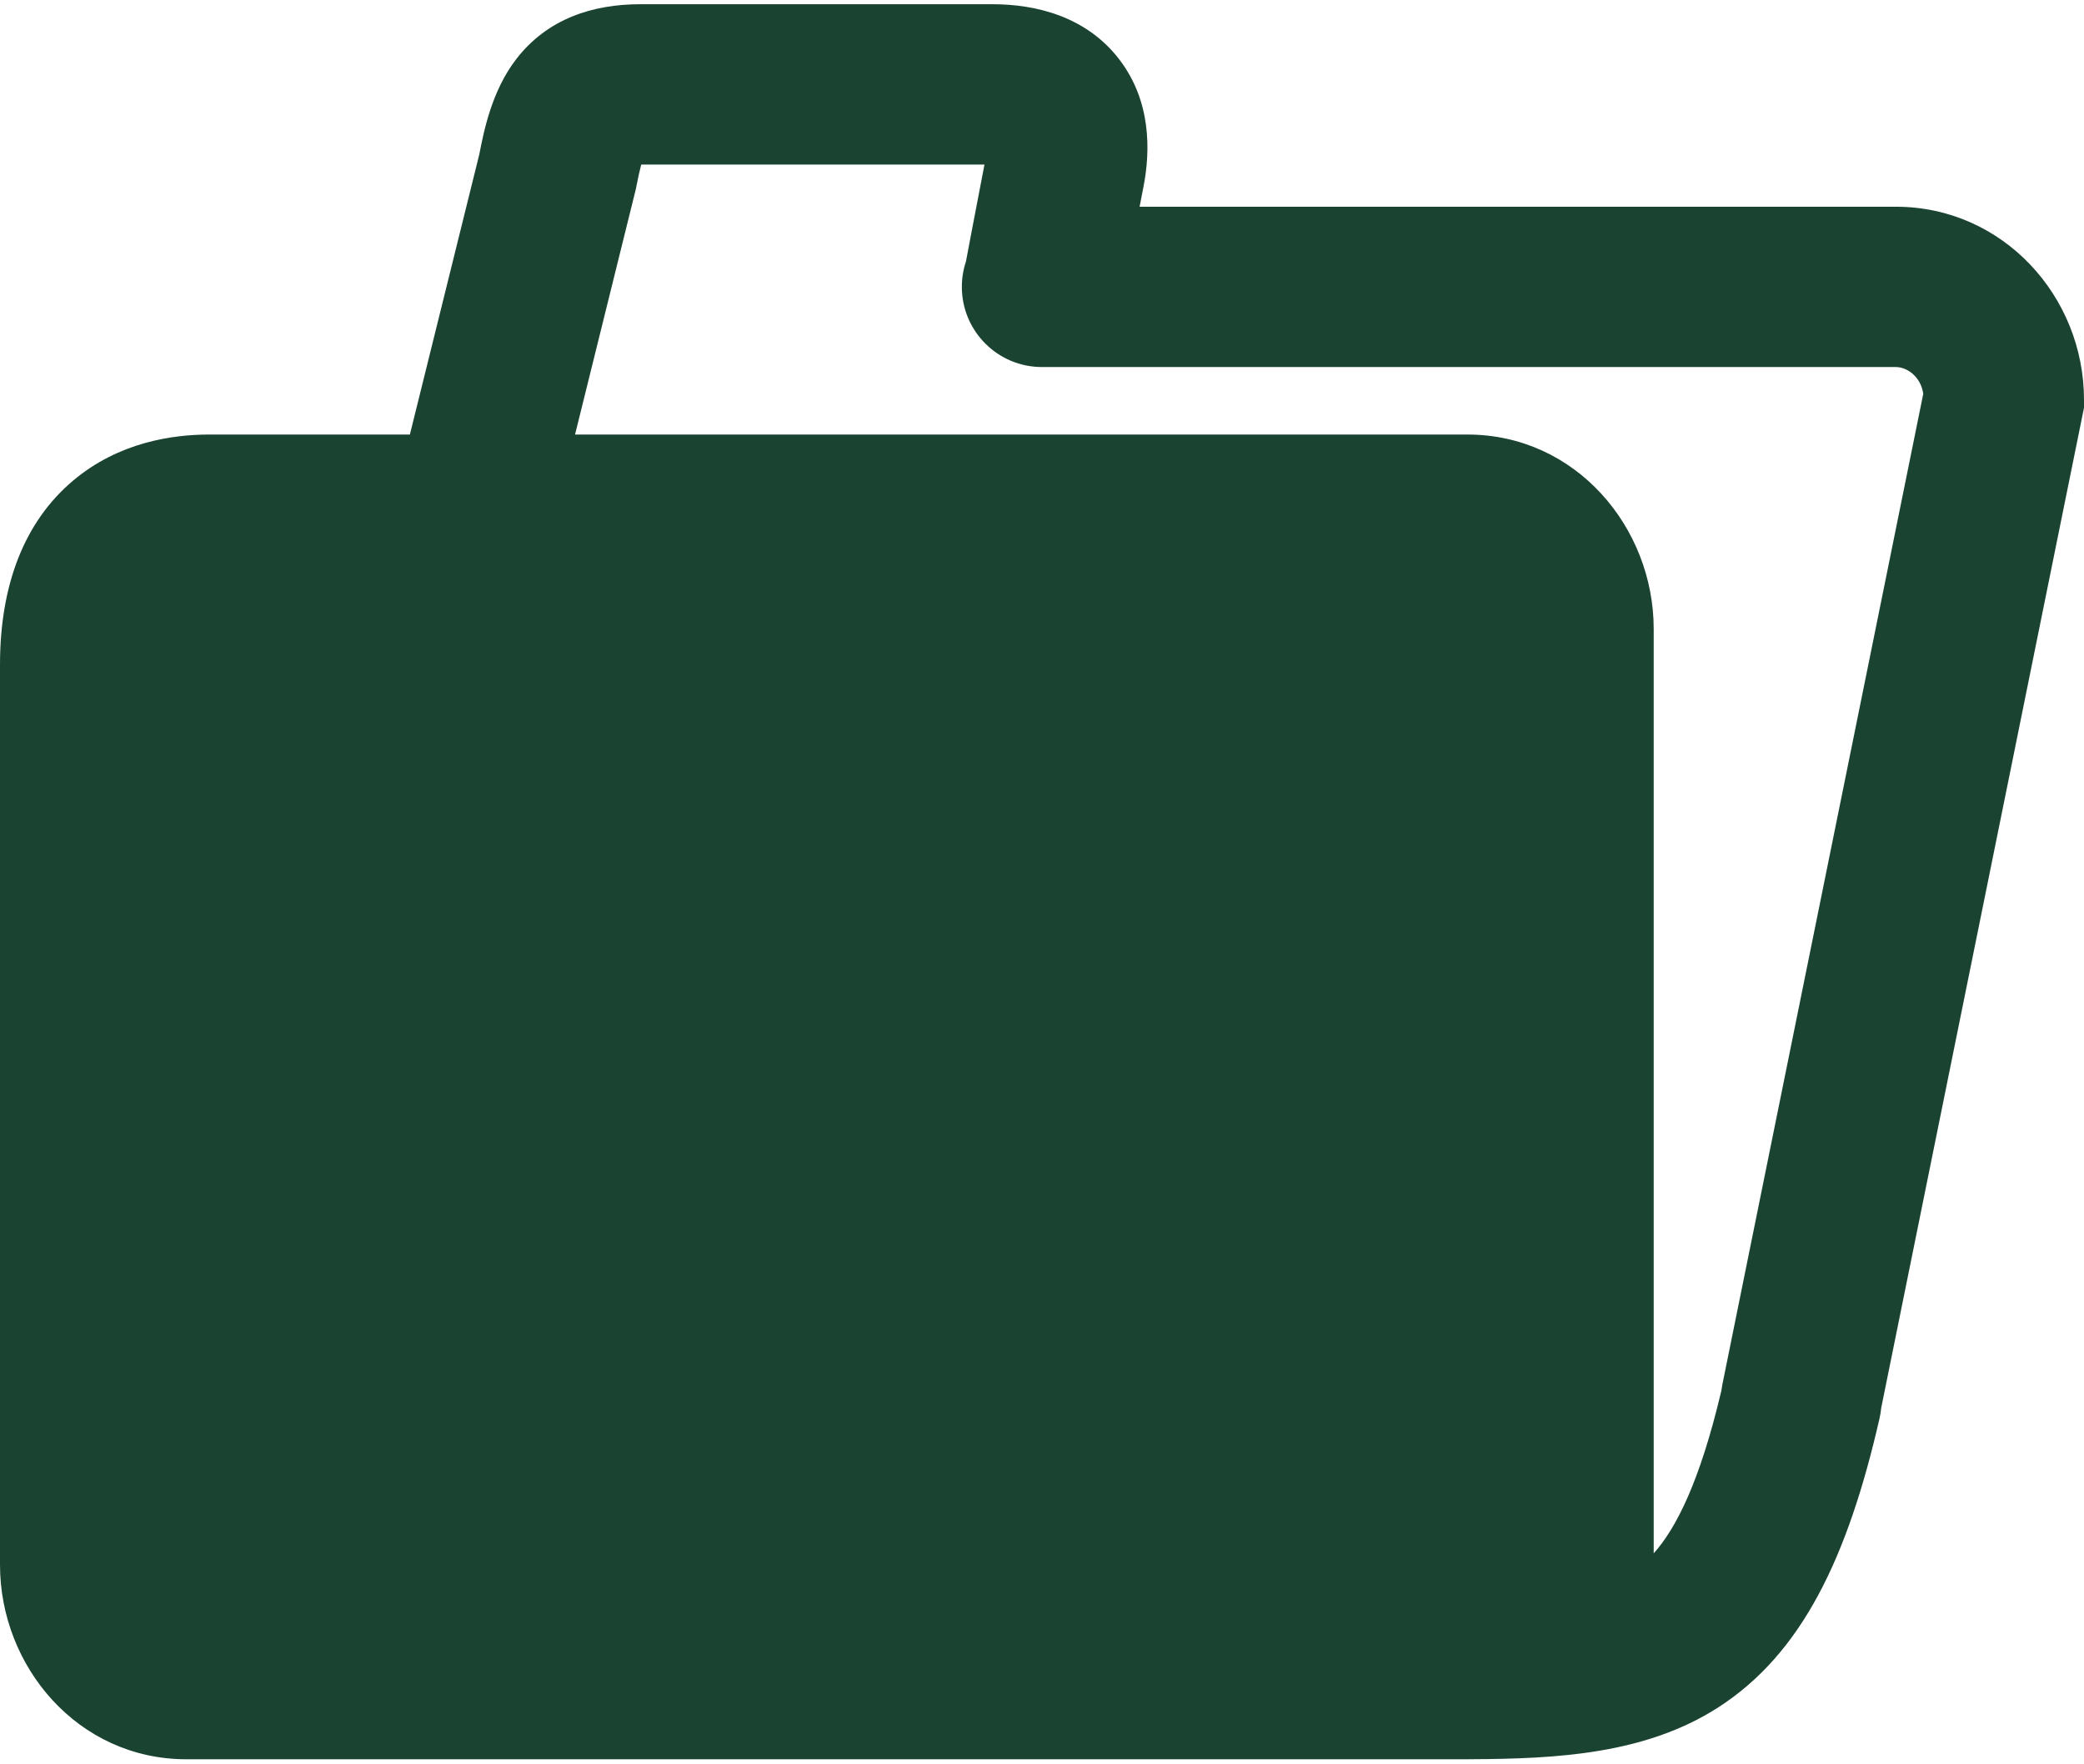
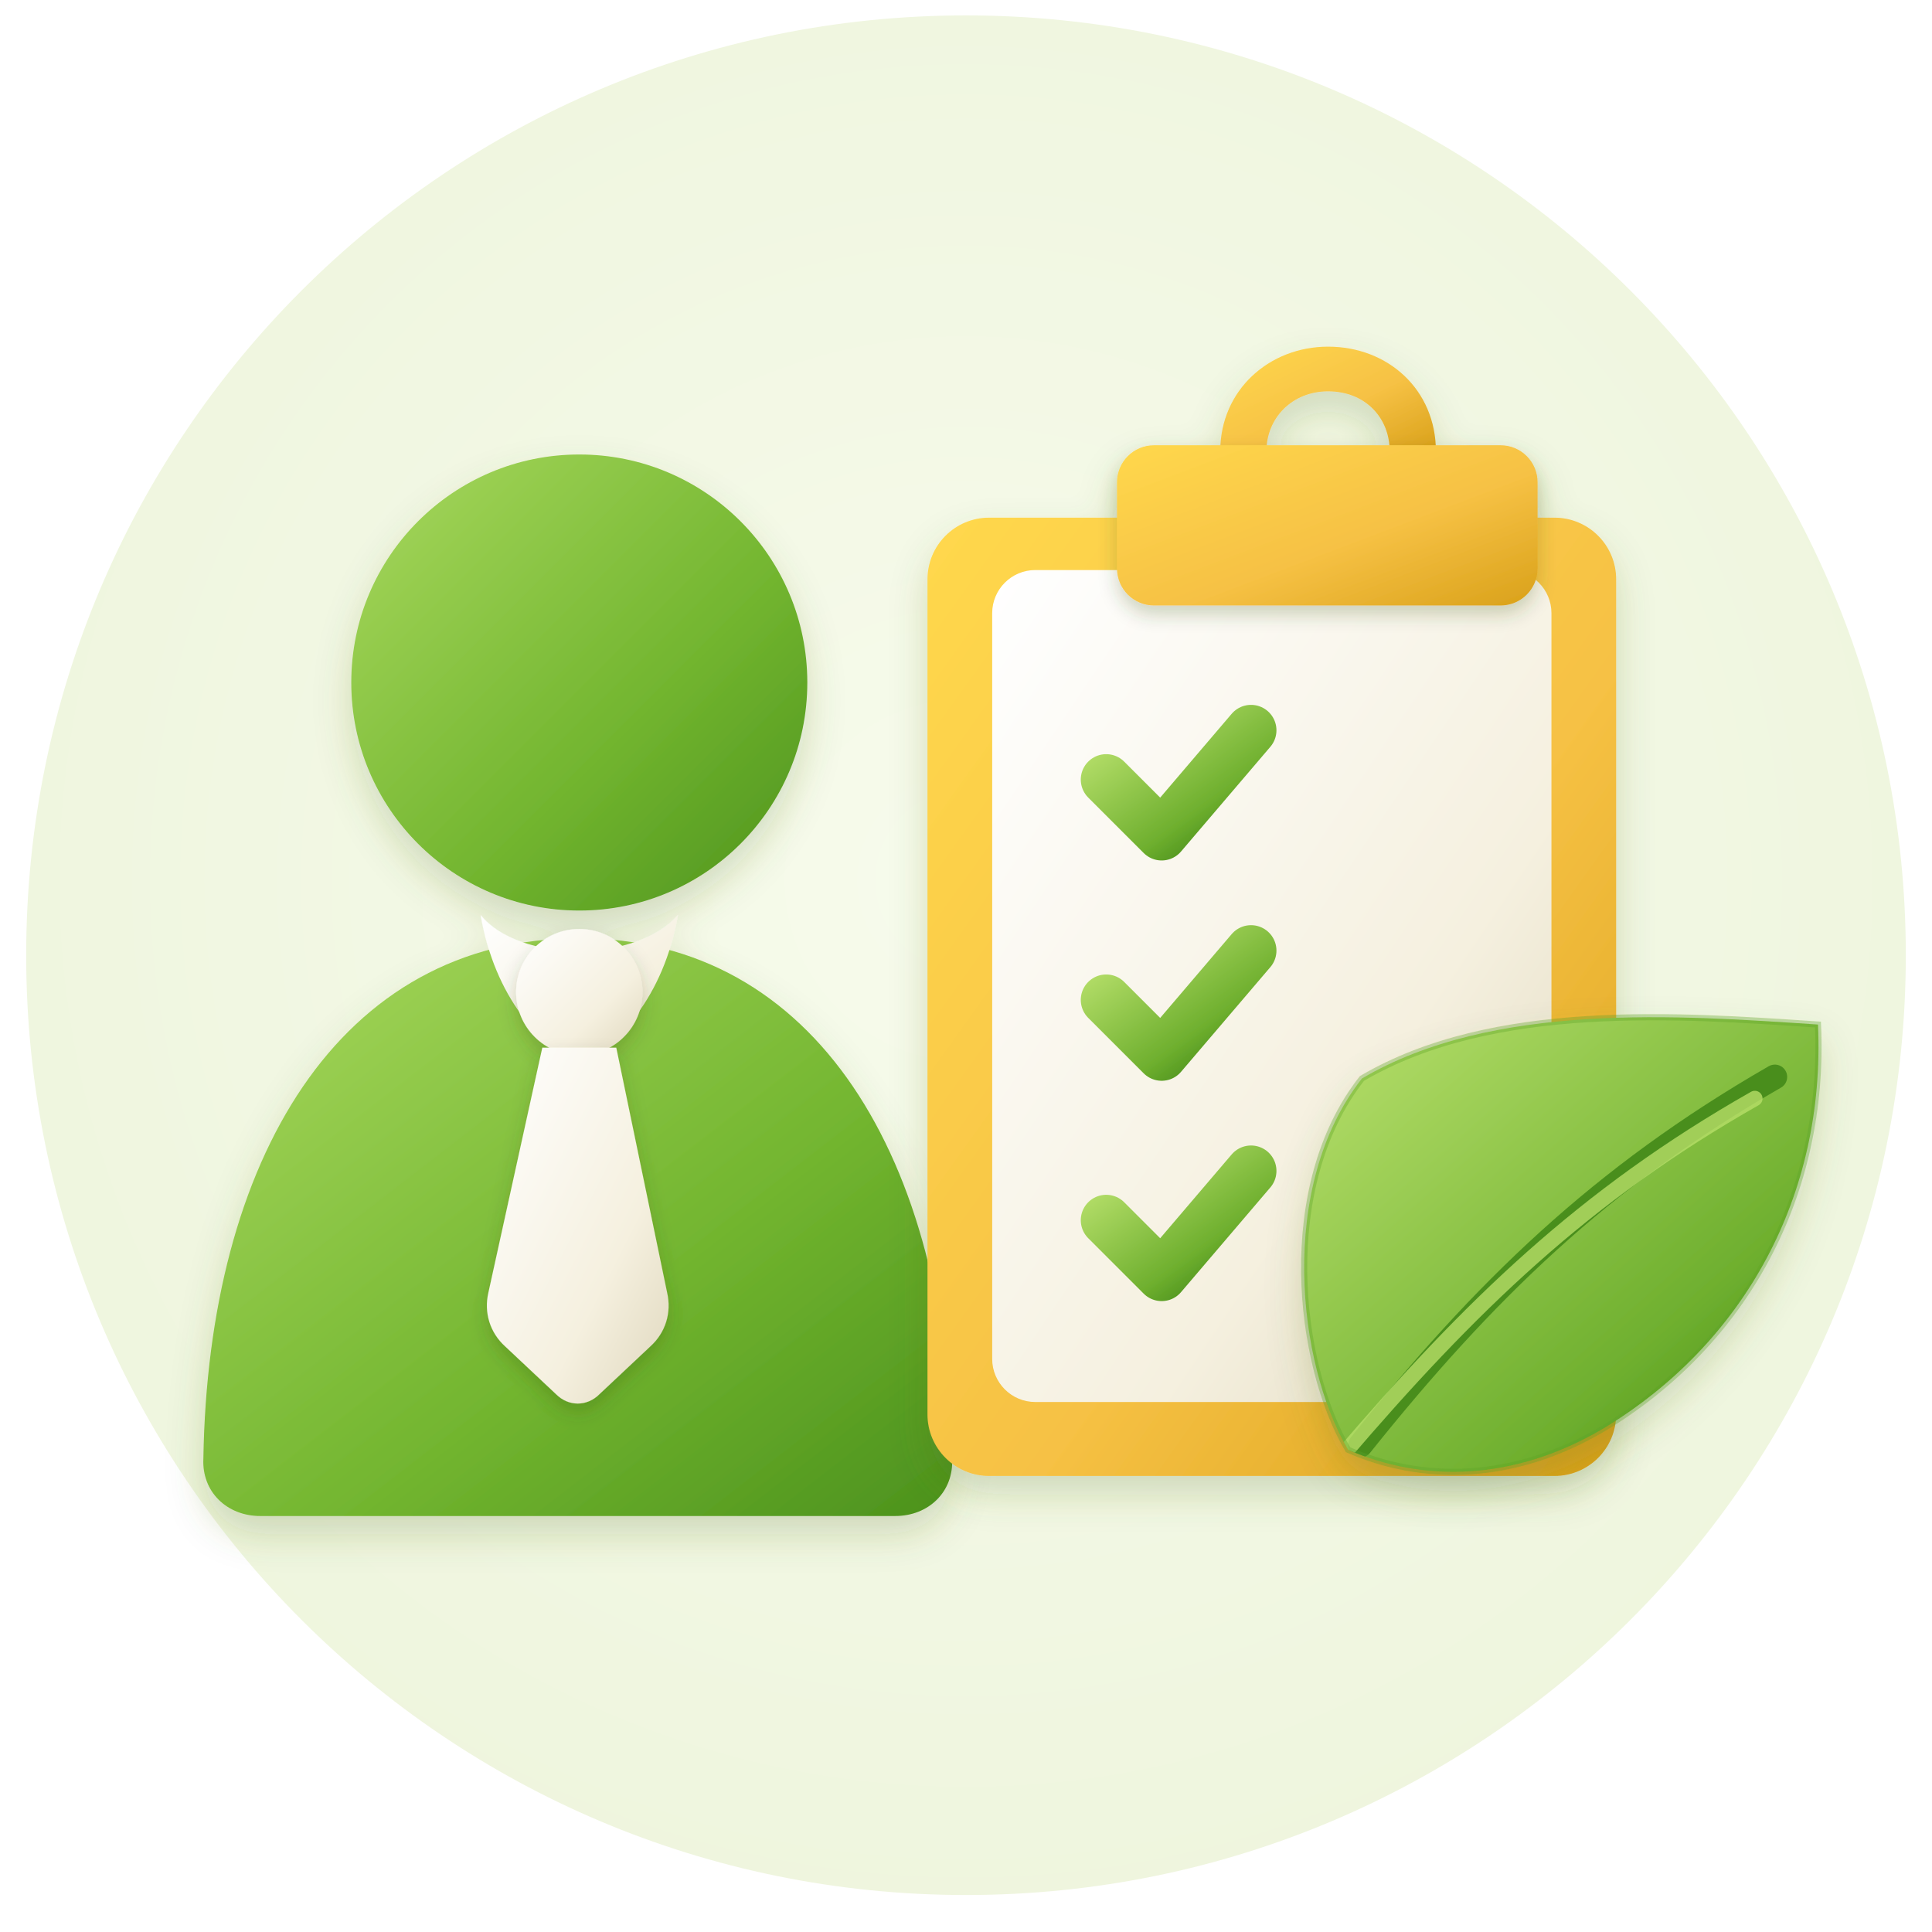
- <svg xmlns="http://www.w3.org/2000/svg" width="78" height="66" viewBox="25 31 78 66" fill="none">
-   <path fill-rule="evenodd" clip-rule="evenodd" d="M95.409 83.697C95.397 83.827 95.376 83.958 95.346 84.089C94.158 89.288 92.44 92.897 89.294 94.911C86.574 96.652 83.272 96.824 80.082 96.84C80.029 96.841 79.976 96.842 79.923 96.842H31.972C27.916 96.842 25 93.37 25 89.564V55.877C25 52.893 25.909 50.535 27.721 49C29.438 47.546 31.465 47.263 32.83 47.263H40.341L42.94 36.774C43.111 35.898 43.404 34.413 44.31 33.228C45.486 31.69 47.199 31.158 48.969 31.158C48.969 31.158 48.969 31.158 48.969 32.97L48.969 31.158L62.141 31.158C63.798 31.158 65.67 31.626 66.896 33.228C68.078 34.773 68.068 36.616 67.796 38.001C67.748 38.246 67.7 38.493 67.653 38.737H95.957C99.968 38.737 103 42.094 103 45.959V46.26L95.409 83.697ZM46.523 47.263H79.923C83.979 47.263 86.895 50.736 86.895 54.542V89.136C87.733 88.196 88.619 86.468 89.425 83.058C89.435 82.98 89.448 82.903 89.463 82.825L96.984 45.737C96.887 45.082 96.368 44.737 95.957 44.737H64C62.343 44.737 61 43.394 61 41.737C61 41.402 61.055 41.08 61.156 40.779L61.195 40.569C61.238 40.342 61.299 40.019 61.372 39.633C61.503 38.943 61.673 38.052 61.847 37.158L49 37.158C48.945 37.361 48.887 37.627 48.813 38.001L48.799 38.074L46.523 47.263Z" fill="#1B4332" />
+ <svg xmlns="http://www.w3.org/2000/svg" width="1254" height="1254" viewBox="0 0 1254 1254" role="img" aria-label="輔導 icon">
+   <defs>
+     <radialGradient id="bg" cx="50%" cy="46%" r="58%">
+       <stop offset="0%" stop-color="#f7fbec" />
+       <stop offset="100%" stop-color="#eef5dd" />
+     </radialGradient>
+     <linearGradient id="green" x1="0" y1="0" x2="1" y2="1">
+       <stop offset="0%" stop-color="#a9d95f" />
+       <stop offset="60%" stop-color="#72b52f" />
+       <stop offset="100%" stop-color="#4c921d" />
+     </linearGradient>
+     <linearGradient id="green2" x1="0" y1="0" x2="1" y2="1">
+       <stop offset="0%" stop-color="#b9e16d" />
+       <stop offset="70%" stop-color="#6eaf2e" />
+       <stop offset="100%" stop-color="#3f8618" />
+     </linearGradient>
+     <linearGradient id="yellow" x1="0" y1="0" x2="1" y2="1">
+       <stop offset="0%" stop-color="#ffd84d" />
+       <stop offset="58%" stop-color="#f6c144" />
+       <stop offset="100%" stop-color="#d9a11a" />
+     </linearGradient>
+     <linearGradient id="white3d" x1="0" y1="0" x2="1" y2="1">
+       <stop offset="0%" stop-color="#ffffff" />
+       <stop offset="65%" stop-color="#f5f0df" />
+       <stop offset="100%" stop-color="#dfd7bd" />
+     </linearGradient>
+     <filter id="softShadow" x="-20%" y="-20%" width="140%" height="140%">
+       <feDropShadow dx="0" dy="12" stdDeviation="12" flood-color="#56751f" flood-opacity="0.22" />
+     </filter>
+     <filter id="smallShadow" x="-30%" y="-30%" width="160%" height="160%">
+       <feDropShadow dx="0" dy="6" stdDeviation="6" flood-color="#3b4b19" flood-opacity="0.23" />
+     </filter>
+     <clipPath id="leafClip">
+       <path d="M884 700 C969 650 1090 659 1180 665 C1185 776 1132 872 1041 927 C982 962 923 962 875 941 C842 885 829 770 884 700 Z" />
+     </clipPath>
+   </defs>
+   <circle cx="627" cy="620" r="610" fill="url(#bg)" />
+   <g filter="url(#softShadow)">
+     <circle cx="376" cy="443" r="148" fill="url(#green)" />
+     <path d="M132 947 C135 753 220 609 376 609 C530 609 615 753 618 947 C619 968 603 984 581 984 L169 984 C147 984 131 968 132 947 Z" fill="url(#green)" />
+     <path d="M312 594 C337 625 413 625 440 594 C431 647 400 680 376 690 C351 680 321 647 312 594 Z" fill="url(#white3d)" />
+     <circle cx="376" cy="644" r="41" fill="url(#white3d)" filter="url(#smallShadow)" />
+     <path d="M352 680 L400 680 L433 839 C436 852 432 865 422 874 L389 905 C381 913 369 913 361 905 L328 874 C318 865 314 852 317 839 Z" fill="url(#white3d)" filter="url(#smallShadow)" />
+   </g>
+   <g filter="url(#softShadow)">
+     <rect x="602" y="336" width="447" height="622" rx="40" fill="url(#yellow)" />
+     <rect x="644" y="370" width="363" height="540" rx="28" fill="url(#white3d)" />
+     <path d="M792 293 C792 253 824 225 862 225 C901 225 932 253 932 293 L902 293 C902 271 886 254 862 254 C839 254 822 271 822 293 Z" fill="url(#yellow)" />
+     <rect x="725" y="289" width="273" height="104" rx="24" fill="url(#yellow)" filter="url(#smallShadow)" />
+     <g fill="none" stroke="url(#green2)" stroke-linecap="round" stroke-linejoin="round" stroke-width="33">
+       <path d="M718 506 L754 542 L812 474" />
+       <path d="M718 649 L754 685 L812 617" />
+       <path d="M718 792 L754 828 L812 760" />
+     </g>
+     <g stroke="url(#green2)" stroke-linecap="round" stroke-width="34">
+       <line x1="856" y1="512" x2="978" y2="512" />
+       <line x1="856" y1="655" x2="978" y2="655" />
+     </g>
+   </g>
+   <g filter="url(#softShadow)">
+     <path d="M884 700 C969 650 1090 659 1180 665 C1185 776 1132 872 1041 927 C982 962 923 962 875 941 C842 885 829 770 884 700 Z" fill="url(#green2)" />
+     <g clip-path="url(#leafClip)">
+       <path d="M883 938 C963 838 1039 764 1152 699" fill="none" stroke="#3f8618" stroke-width="16" stroke-linecap="round" opacity="0.85" />
+       <path d="M871 945 C954 848 1028 776 1139 713" fill="none" stroke="#b6df68" stroke-width="10" stroke-linecap="round" opacity="0.8" />
+     </g>
+     <path d="M884 700 C969 650 1090 659 1180 665 C1185 776 1132 872 1041 927 C982 962 923 962 875 941 C842 885 829 770 884 700 Z" fill="none" stroke="#5da324" stroke-width="4" opacity="0.35" />
+   </g>
</svg>
